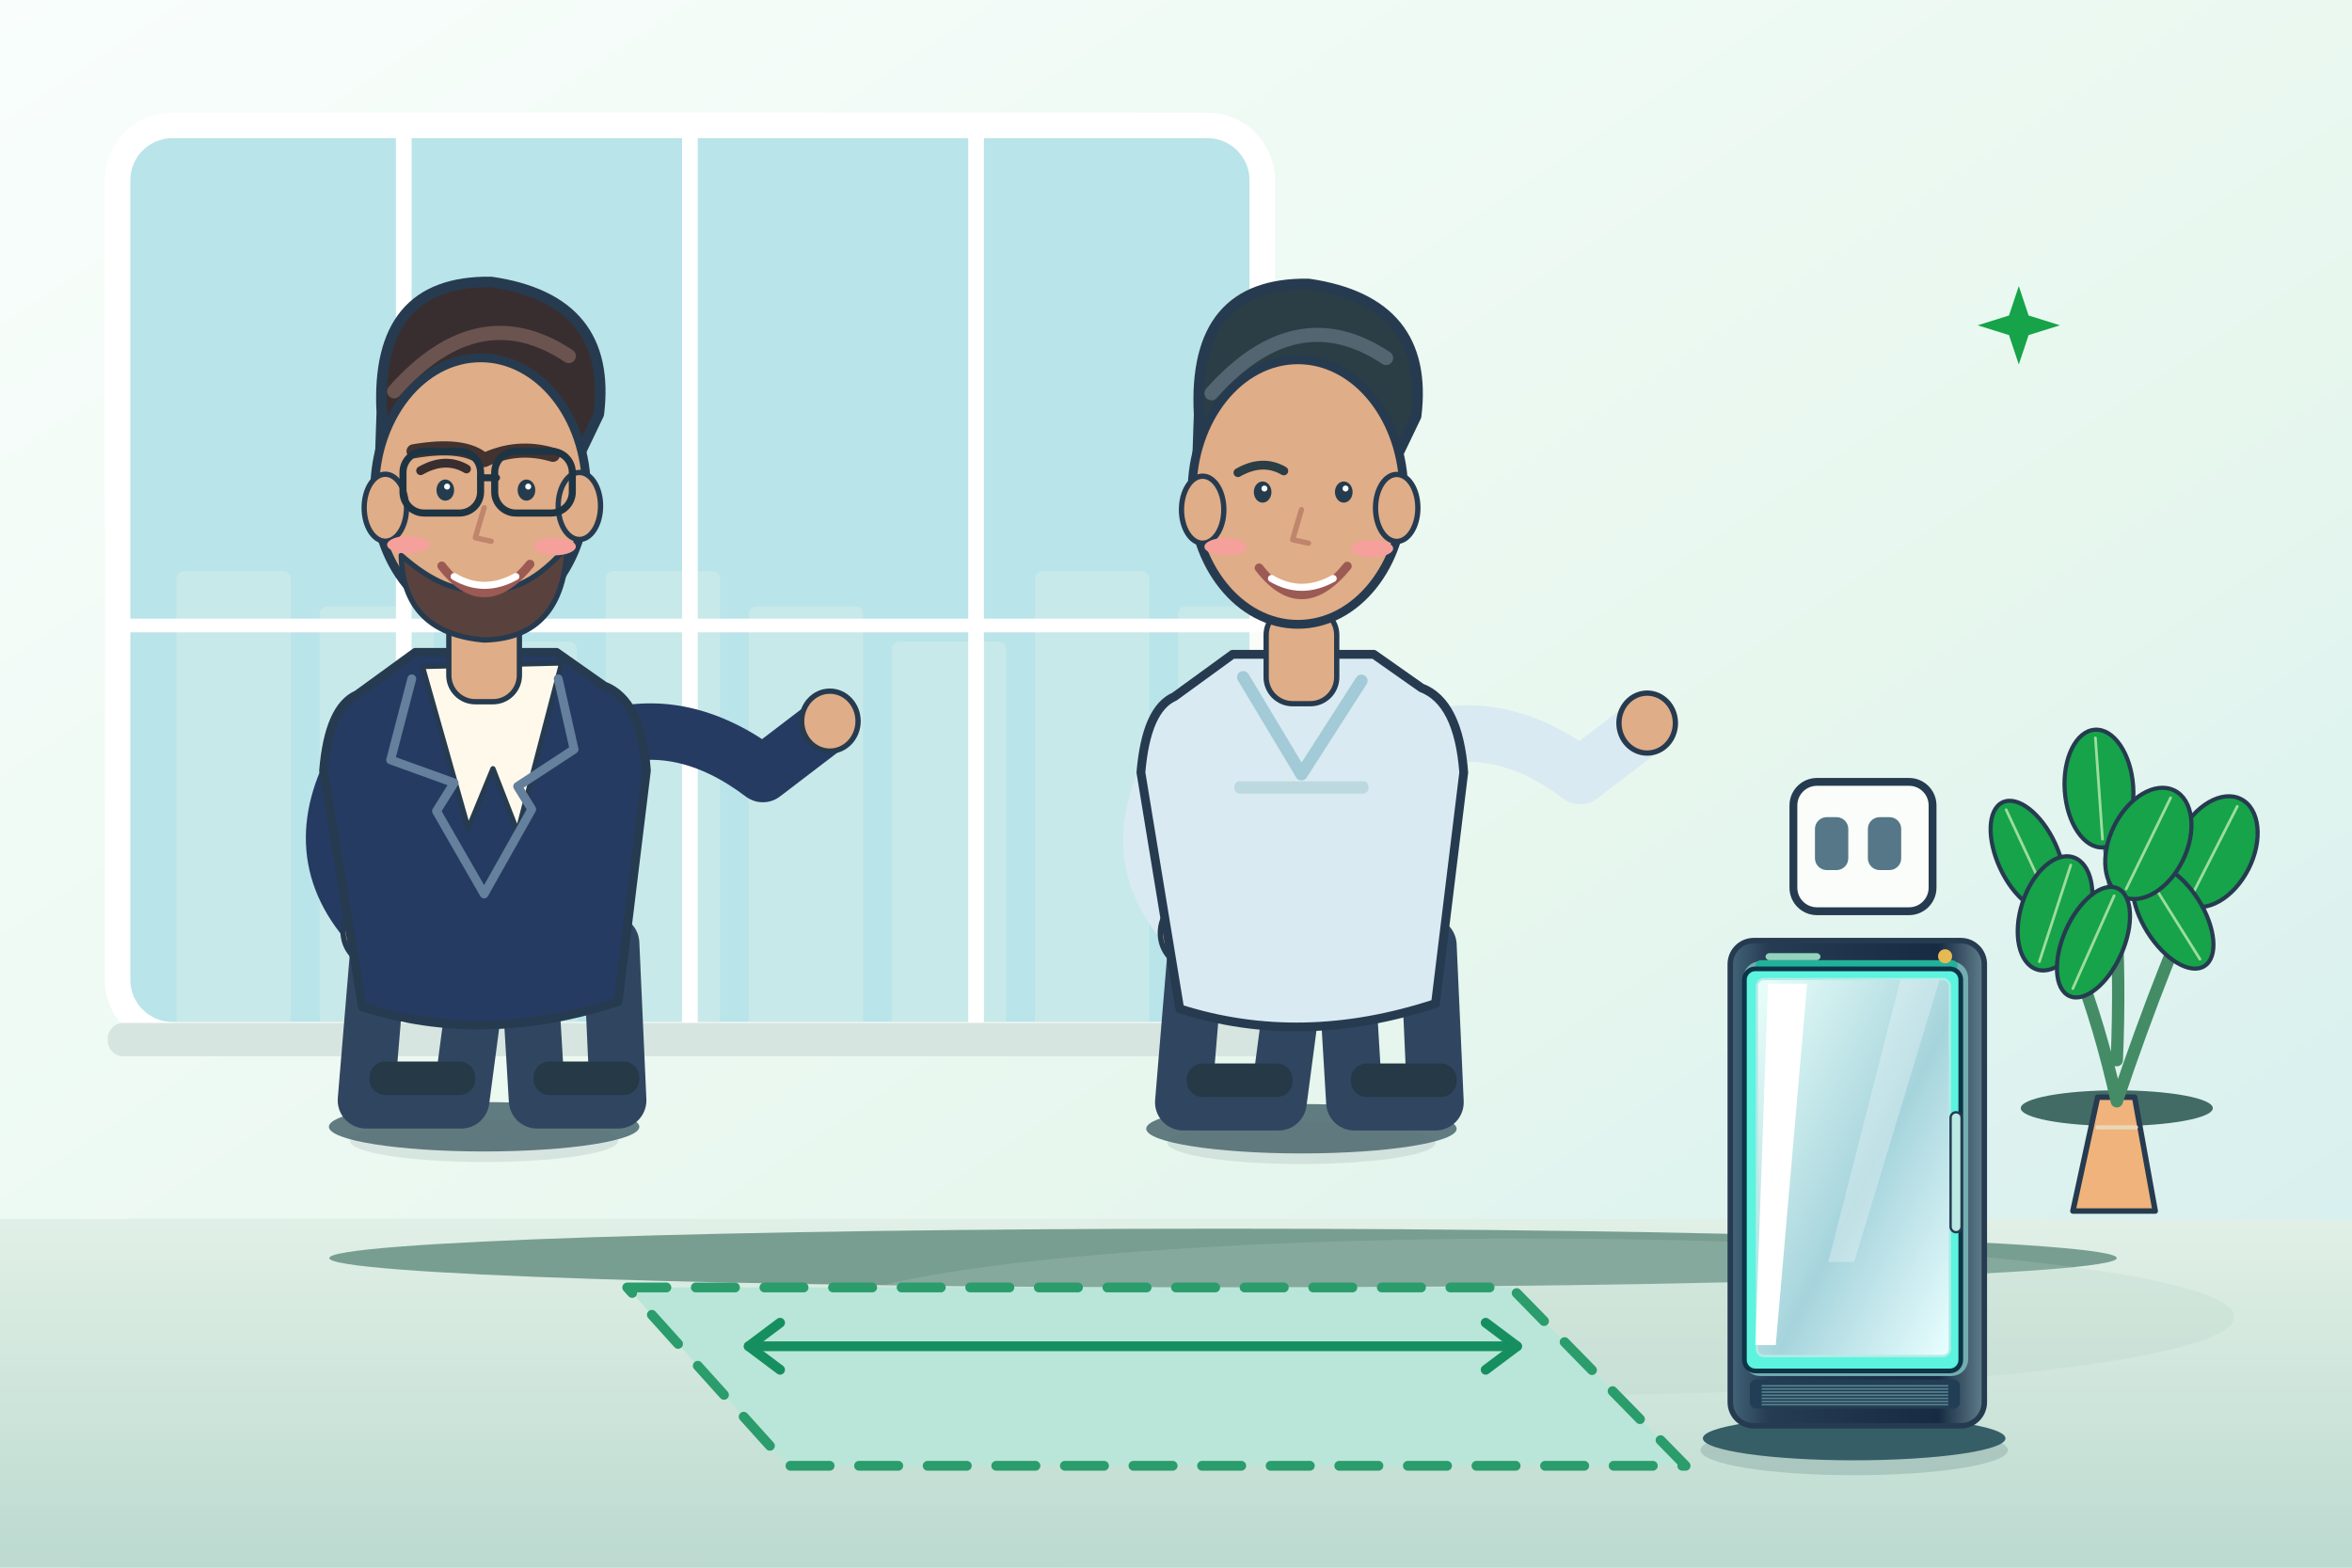
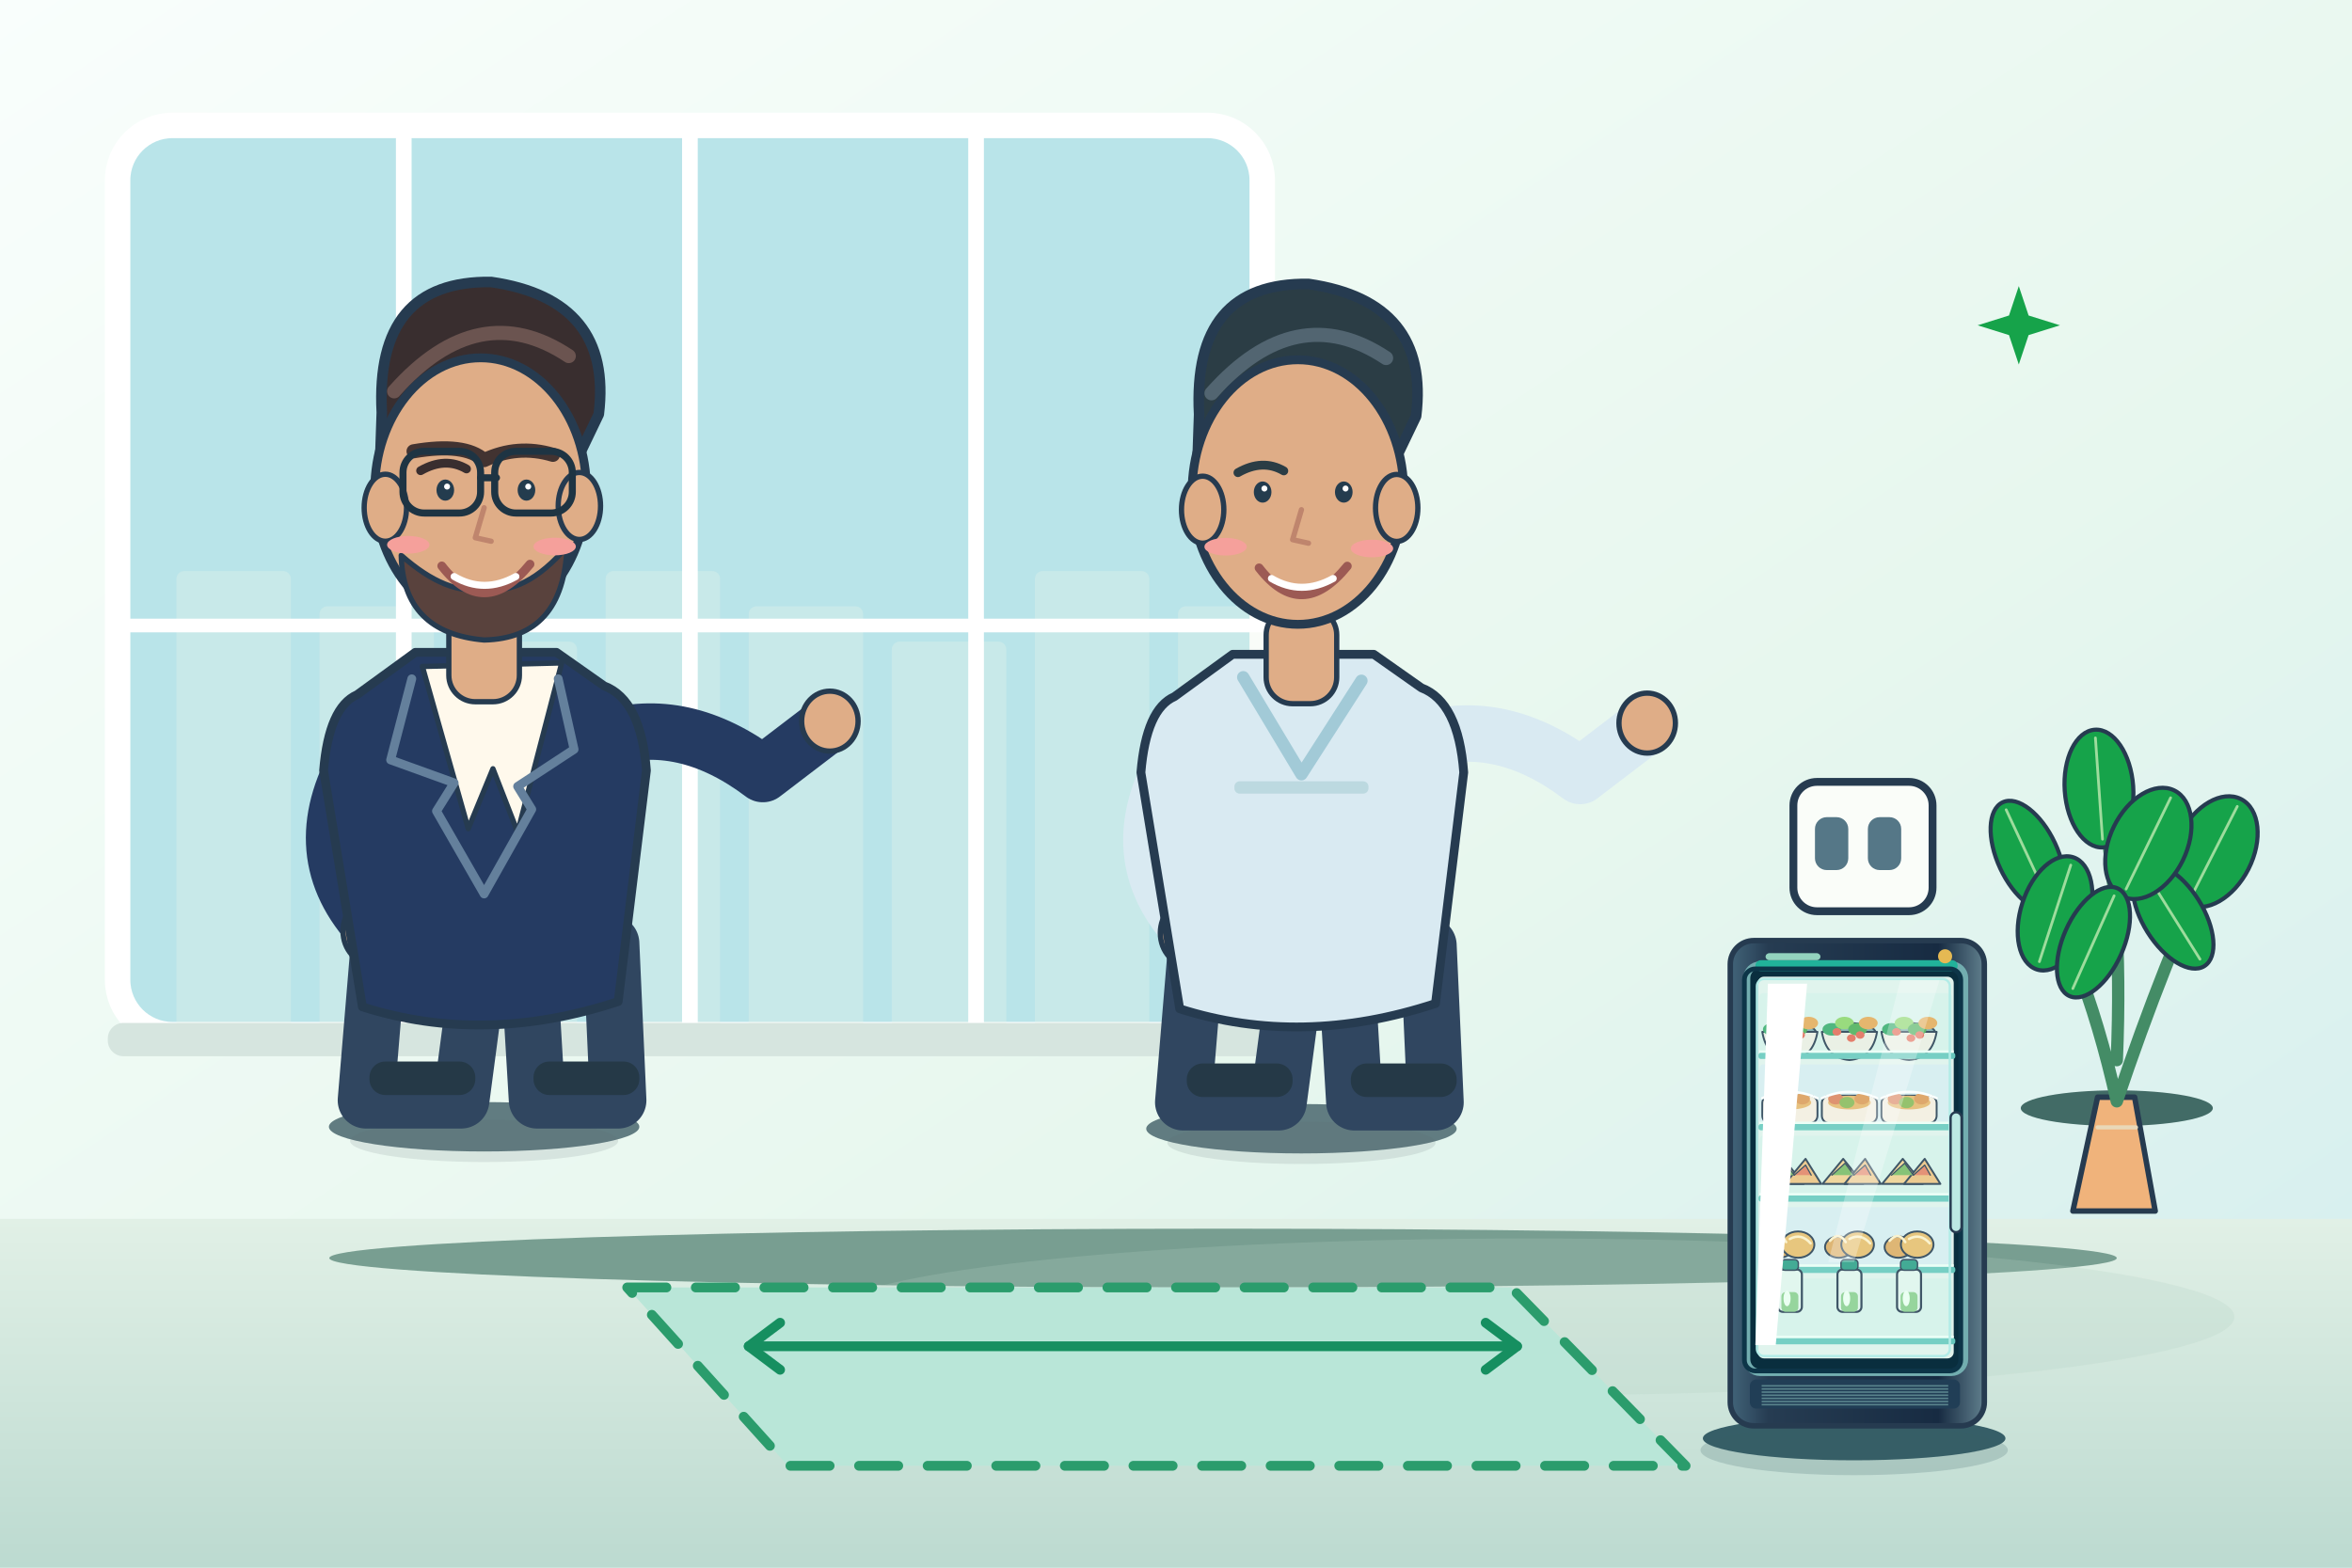
<svg xmlns="http://www.w3.org/2000/svg" viewBox="0 0 1200 800" width="1200" height="800" role="img">
  <defs>
    <linearGradient id="wall" x1="0" y1="0" x2="1" y2="1">
      <stop stop-color="#f9fefc" />
      <stop offset=".6" stop-color="#e7f7ee" />
      <stop offset="1" stop-color="#d2edf0" />
    </linearGradient>
    <linearGradient id="glass" x1="0" y1="0" x2="1" y2="1">
      <stop stop-color="#eafffa" />
      <stop offset=".55" stop-color="#a6d4dc" />
      <stop offset="1" stop-color="#e9ffff" />
    </linearGradient>
    <linearGradient id="metal" x1="0" y1="0" x2="1" y2="0">
      <stop stop-color="#426479" />
      <stop offset=".15" stop-color="#263c52" />
      <stop offset=".82" stop-color="#172b42" />
      <stop offset="1" stop-color="#607f8d" />
    </linearGradient>
    <linearGradient id="floor" x1="0" y1="0" x2="0" y2="1">
      <stop stop-color="#e1f0e6" />
      <stop offset="1" stop-color="#bcdad0" />
    </linearGradient>
    <linearGradient id="peach" x1="0" y1="0" x2="1" y2="1">
      <stop stop-color="#fff8ed" />
      <stop offset="1" stop-color="#e9ebe4" />
    </linearGradient>
    <filter id="shadow" x="-50%" y="-50%" width="200%" height="200%">
      <feGaussianBlur stdDeviation="13" />
    </filter>
    <filter id="glow" x="-50%" y="-50%" width="200%" height="200%">
      <feGaussianBlur stdDeviation="9" />
    </filter>
    <clipPath id="rounded">
      <rect x="0" y="0" width="1200" height="900" rx="0" />
    </clipPath>
  </defs>
  <rect x="0" y="0" width="1200" height="800" rx="0" fill="url(#wall)" stroke="none" stroke-width="0" />
  <path d="M0 622H1200V800H0Z" fill="url(#floor)" stroke="none" stroke-width="0" stroke-linecap="round" stroke-linejoin="round" />
  <rect x="60" y="64" width="584" height="464" rx="28" fill="#b9e4e9" stroke="#fff" stroke-width="13" />
  <g opacity=".30">
    <rect x="90" y="291.4" width="58.4" height="241.3" rx="4" fill="#eaf4e8" stroke="none" stroke-width="0" />
    <rect x="163" y="309.4" width="58.4" height="223.3" rx="4" fill="#eaf4e8" stroke="none" stroke-width="0" />
    <rect x="236" y="327.4" width="58.4" height="205.3" rx="4" fill="#eaf4e8" stroke="none" stroke-width="0" />
    <rect x="309" y="291.4" width="58.4" height="241.3" rx="4" fill="#eaf4e8" stroke="none" stroke-width="0" />
    <rect x="382" y="309.4" width="58.4" height="223.3" rx="4" fill="#eaf4e8" stroke="none" stroke-width="0" />
    <rect x="455" y="327.4" width="58.4" height="205.3" rx="4" fill="#eaf4e8" stroke="none" stroke-width="0" />
    <rect x="528" y="291.4" width="58.4" height="241.3" rx="4" fill="#eaf4e8" stroke="none" stroke-width="0" />
    <rect x="601" y="309.4" width="58.4" height="223.3" rx="4" fill="#eaf4e8" stroke="none" stroke-width="0" />
  </g>
  <path d="M206 64V528" fill="none" stroke="#fff" stroke-width="8" stroke-linecap="round" stroke-linejoin="round" />
  <path d="M352 64V528" fill="none" stroke="#fff" stroke-width="8" stroke-linecap="round" stroke-linejoin="round" />
  <path d="M498 64V528" fill="none" stroke="#fff" stroke-width="8" stroke-linecap="round" stroke-linejoin="round" />
  <path d="M60 319.2H644" fill="none" stroke="#fff" stroke-width="7" stroke-linecap="round" stroke-linejoin="round" />
  <rect x="55" y="522" width="594" height="17" rx="8" fill="#d6e5df" stroke="none" stroke-width="0" />
  <ellipse cx="624" cy="642" rx="456" ry="15" fill="#789e91" stroke="none" stroke-width="0" />
  <g opacity=".23">
    <ellipse cx="780" cy="672" rx="360" ry="40" fill="#b2cfc1" stroke="none" stroke-width="0" />
  </g>
  <g transform="translate(1080 562) rotate(0) scale(0.7)">
    <ellipse cx="0" cy="5" rx="70" ry="13" fill="#426b66" stroke="none" stroke-width="0" />
    <path d="M-14 -3 L-32 80 H28 L13 -3Z" fill="#f0b37b" stroke="#263b50" stroke-width="4" stroke-linecap="round" stroke-linejoin="round" />
    <path d="M-14 19 H14" fill="none" stroke="#e9d8b8" stroke-width="3" stroke-linecap="round" stroke-linejoin="round" />
    <path d="M0 0 Q-25 -112 -70 -179 M0 0 Q35 -104 72 -182 M0 -30 Q5 -149 -14 -230" fill="none" stroke="#448c66" stroke-width="9" stroke-linecap="round" stroke-linejoin="round" />
    <g transform="translate(-65 -179) rotate(-25) scale(1)">
      <ellipse cx="0" cy="0" rx="22" ry="43" fill="#16a34a" stroke="#263b50" stroke-width="3" />
      <path d="M0 -37 V37" fill="none" stroke="#9edc9d" stroke-width="2" stroke-linecap="round" stroke-linejoin="round" />
    </g>
    <g transform="translate(-45 -137) rotate(18) scale(1)">
      <ellipse cx="0" cy="0" rx="25" ry="43" fill="#16a34a" stroke="#263b50" stroke-width="3" />
      <path d="M0 -37 V37" fill="none" stroke="#9edc9d" stroke-width="2" stroke-linecap="round" stroke-linejoin="round" />
    </g>
    <g transform="translate(71 -182) rotate(27) scale(1)">
      <ellipse cx="0" cy="0" rx="28" ry="43" fill="#16a34a" stroke="#263b50" stroke-width="3" />
      <path d="M0 -37 V37" fill="none" stroke="#9edc9d" stroke-width="2" stroke-linecap="round" stroke-linejoin="round" />
    </g>
    <g transform="translate(41 -135) rotate(-32) scale(1)">
      <ellipse cx="0" cy="0" rx="22" ry="43" fill="#16a34a" stroke="#263b50" stroke-width="3" />
      <path d="M0 -37 V37" fill="none" stroke="#9edc9d" stroke-width="2" stroke-linecap="round" stroke-linejoin="round" />
    </g>
    <g transform="translate(-13 -228) rotate(-4) scale(1)">
      <ellipse cx="0" cy="0" rx="25" ry="43" fill="#16a34a" stroke="#263b50" stroke-width="3" />
      <path d="M0 -37 V37" fill="none" stroke="#9edc9d" stroke-width="2" stroke-linecap="round" stroke-linejoin="round" />
    </g>
    <g transform="translate(23 -188) rotate(26) scale(1)">
      <ellipse cx="0" cy="0" rx="28" ry="43" fill="#16a34a" stroke="#263b50" stroke-width="3" />
      <path d="M0 -37 V37" fill="none" stroke="#9edc9d" stroke-width="2" stroke-linecap="round" stroke-linejoin="round" />
    </g>
    <g transform="translate(-17 -116) rotate(24) scale(1)">
      <ellipse cx="0" cy="0" rx="22" ry="43" fill="#16a34a" stroke="#263b50" stroke-width="3" />
      <path d="M0 -37 V37" fill="none" stroke="#9edc9d" stroke-width="2" stroke-linecap="round" stroke-linejoin="round" />
    </g>
  </g>
  <g transform="translate(880 480) rotate(0) scale(0.4)">
    <ellipse cx="165" cy="635" rx="193" ry="28" fill="#365e67" stroke="none" stroke-width="0" />
    <g opacity=".2">
      <ellipse cx="165" cy="650" rx="196" ry="32" fill="#365d66" stroke="none" stroke-width="0" />
    </g>
    <rect x="7" y="0" width="324" height="619" rx="30" fill="url(#metal)" stroke="#263b50" stroke-width="7" />
    <rect x="28" y="31" width="278" height="520" rx="17" fill="#092e3e" stroke="#72adaf" stroke-width="9" />
    <rect x="42" y="46" width="250" height="487" rx="8" fill="#e1f2eb" stroke="none" stroke-width="0" />
    <rect x="44" y="67" width="246" height="80" rx="5" fill="#d7f1e9" stroke="none" stroke-width="0" />
    <g transform="translate(83 106) rotate(0) scale(0.8)">
      <ellipse cx="0" cy="15" rx="42" ry="16" fill="#7ba9af" stroke="#263b50" stroke-width="3" />
      <path d="M-44 13 Q-37 55 0 58 Q37 55 44 13Z" fill="#edeee2" stroke="#263b50" stroke-width="3" stroke-linecap="round" stroke-linejoin="round" />
      <ellipse cx="-28" cy="9" rx="15" ry="10" fill="#3aab6d" stroke="none" stroke-width="0" />
      <ellipse cx="-8" cy="-1" rx="15" ry="10" fill="#8ed56b" stroke="none" stroke-width="0" />
      <ellipse cx="13" cy="9" rx="15" ry="10" fill="#4cae57" stroke="none" stroke-width="0" />
      <ellipse cx="30" cy="-1" rx="15" ry="10" fill="#e7aa58" stroke="none" stroke-width="0" />
      <ellipse cx="-20" cy="13" rx="7" ry="6" fill="#e66a56" stroke="none" stroke-width="0" />
      <ellipse cx="17" cy="18" rx="7" ry="6" fill="#e66a56" stroke="none" stroke-width="0" />
      <ellipse cx="3" cy="23" rx="7" ry="6" fill="#e66a56" stroke="none" stroke-width="0" />
    </g>
    <g transform="translate(159 106) rotate(0) scale(0.8)">
      <ellipse cx="0" cy="15" rx="42" ry="16" fill="#7ba9af" stroke="#263b50" stroke-width="3" />
      <path d="M-44 13 Q-37 55 0 58 Q37 55 44 13Z" fill="#edeee2" stroke="#263b50" stroke-width="3" stroke-linecap="round" stroke-linejoin="round" />
      <ellipse cx="-28" cy="9" rx="15" ry="10" fill="#3aab6d" stroke="none" stroke-width="0" />
      <ellipse cx="-8" cy="-1" rx="15" ry="10" fill="#8ed56b" stroke="none" stroke-width="0" />
      <ellipse cx="13" cy="9" rx="15" ry="10" fill="#4cae57" stroke="none" stroke-width="0" />
      <ellipse cx="30" cy="-1" rx="15" ry="10" fill="#e7aa58" stroke="none" stroke-width="0" />
      <ellipse cx="-20" cy="13" rx="7" ry="6" fill="#e66a56" stroke="none" stroke-width="0" />
      <ellipse cx="17" cy="18" rx="7" ry="6" fill="#e66a56" stroke="none" stroke-width="0" />
      <ellipse cx="3" cy="23" rx="7" ry="6" fill="#e66a56" stroke="none" stroke-width="0" />
    </g>
    <g transform="translate(235 106) rotate(0) scale(0.8)">
      <ellipse cx="0" cy="15" rx="42" ry="16" fill="#7ba9af" stroke="#263b50" stroke-width="3" />
      <path d="M-44 13 Q-37 55 0 58 Q37 55 44 13Z" fill="#edeee2" stroke="#263b50" stroke-width="3" stroke-linecap="round" stroke-linejoin="round" />
      <ellipse cx="-28" cy="9" rx="15" ry="10" fill="#3aab6d" stroke="none" stroke-width="0" />
      <ellipse cx="-8" cy="-1" rx="15" ry="10" fill="#8ed56b" stroke="none" stroke-width="0" />
      <ellipse cx="13" cy="9" rx="15" ry="10" fill="#4cae57" stroke="none" stroke-width="0" />
      <ellipse cx="30" cy="-1" rx="15" ry="10" fill="#e7aa58" stroke="none" stroke-width="0" />
      <ellipse cx="-20" cy="13" rx="7" ry="6" fill="#e66a56" stroke="none" stroke-width="0" />
      <ellipse cx="17" cy="18" rx="7" ry="6" fill="#e66a56" stroke="none" stroke-width="0" />
      <ellipse cx="3" cy="23" rx="7" ry="6" fill="#e66a56" stroke="none" stroke-width="0" />
    </g>
    <rect x="43" y="143" width="251" height="8" rx="3" fill="#66c7bc" stroke="none" stroke-width="0" />
    <rect x="44" y="140" width="248" height="3" rx="0" fill="#ecfff6" stroke="none" stroke-width="0" />
    <rect x="44" y="158" width="246" height="80" rx="5" fill="#d8edf0" stroke="none" stroke-width="0" />
    <g transform="translate(83 197) rotate(0) scale(0.8)">
      <rect x="-44" y="1" width="88" height="44" rx="12" fill="#f7eee0" stroke="#263b50" stroke-width="3" />
      <ellipse cx="0" cy="12" rx="34" ry="11" fill="#e9b76c" stroke="none" stroke-width="0" />
      <ellipse cx="-22" cy="6" rx="12" ry="9" fill="#de825b" stroke="none" stroke-width="0" />
      <ellipse cx="-4" cy="12" rx="12" ry="9" fill="#8ab857" stroke="none" stroke-width="0" />
      <ellipse cx="20" cy="6" rx="12" ry="9" fill="#df9a57" stroke="none" stroke-width="0" />
      <path d="M-44 5Q0 -15 44 5" fill="none" stroke="#fff" stroke-width="4" stroke-linecap="round" stroke-linejoin="round" />
    </g>
    <g transform="translate(159 197) rotate(0) scale(0.8)">
      <rect x="-44" y="1" width="88" height="44" rx="12" fill="#f7eee0" stroke="#263b50" stroke-width="3" />
      <ellipse cx="0" cy="12" rx="34" ry="11" fill="#e9b76c" stroke="none" stroke-width="0" />
      <ellipse cx="-22" cy="6" rx="12" ry="9" fill="#de825b" stroke="none" stroke-width="0" />
      <ellipse cx="-4" cy="12" rx="12" ry="9" fill="#8ab857" stroke="none" stroke-width="0" />
      <ellipse cx="20" cy="6" rx="12" ry="9" fill="#df9a57" stroke="none" stroke-width="0" />
      <path d="M-44 5Q0 -15 44 5" fill="none" stroke="#fff" stroke-width="4" stroke-linecap="round" stroke-linejoin="round" />
    </g>
    <g transform="translate(235 197) rotate(0) scale(0.8)">
      <rect x="-44" y="1" width="88" height="44" rx="12" fill="#f7eee0" stroke="#263b50" stroke-width="3" />
      <ellipse cx="0" cy="12" rx="34" ry="11" fill="#e9b76c" stroke="none" stroke-width="0" />
      <ellipse cx="-22" cy="6" rx="12" ry="9" fill="#de825b" stroke="none" stroke-width="0" />
      <ellipse cx="-4" cy="12" rx="12" ry="9" fill="#8ab857" stroke="none" stroke-width="0" />
      <ellipse cx="20" cy="6" rx="12" ry="9" fill="#df9a57" stroke="none" stroke-width="0" />
      <path d="M-44 5Q0 -15 44 5" fill="none" stroke="#fff" stroke-width="4" stroke-linecap="round" stroke-linejoin="round" />
    </g>
    <rect x="43" y="234" width="251" height="8" rx="3" fill="#66c7bc" stroke="none" stroke-width="0" />
    <rect x="44" y="231" width="248" height="3" rx="0" fill="#ecfff6" stroke="none" stroke-width="0" />
    <rect x="44" y="249" width="246" height="80" rx="5" fill="#d7f1e9" stroke="none" stroke-width="0" />
    <g transform="translate(83 288) rotate(0) scale(0.8)">
      <path d="M-43 28L-10 -12L22 28Z" fill="#f2cf8f" stroke="#263b50" stroke-width="3" stroke-linecap="round" stroke-linejoin="round" />
      <path d="M-8 28L25 -12L50 28Z" fill="#efc17f" stroke="#263b50" stroke-width="3" stroke-linecap="round" stroke-linejoin="round" />
      <path d="M-28 14L-7 -5L7 14" fill="#7ab963" stroke="#263b50" stroke-width="2" stroke-linecap="round" stroke-linejoin="round" />
      <path d="M7 14L25 -2L34 14" fill="#e68162" stroke="#263b50" stroke-width="2" stroke-linecap="round" stroke-linejoin="round" />
    </g>
    <g transform="translate(159 288) rotate(0) scale(0.8)">
      <path d="M-43 28L-10 -12L22 28Z" fill="#f2cf8f" stroke="#263b50" stroke-width="3" stroke-linecap="round" stroke-linejoin="round" />
      <path d="M-8 28L25 -12L50 28Z" fill="#efc17f" stroke="#263b50" stroke-width="3" stroke-linecap="round" stroke-linejoin="round" />
      <path d="M-28 14L-7 -5L7 14" fill="#7ab963" stroke="#263b50" stroke-width="2" stroke-linecap="round" stroke-linejoin="round" />
      <path d="M7 14L25 -2L34 14" fill="#e68162" stroke="#263b50" stroke-width="2" stroke-linecap="round" stroke-linejoin="round" />
    </g>
    <g transform="translate(235 288) rotate(0) scale(0.8)">
      <path d="M-43 28L-10 -12L22 28Z" fill="#f2cf8f" stroke="#263b50" stroke-width="3" stroke-linecap="round" stroke-linejoin="round" />
      <path d="M-8 28L25 -12L50 28Z" fill="#efc17f" stroke="#263b50" stroke-width="3" stroke-linecap="round" stroke-linejoin="round" />
      <path d="M-28 14L-7 -5L7 14" fill="#7ab963" stroke="#263b50" stroke-width="2" stroke-linecap="round" stroke-linejoin="round" />
      <path d="M7 14L25 -2L34 14" fill="#e68162" stroke="#263b50" stroke-width="2" stroke-linecap="round" stroke-linejoin="round" />
    </g>
    <rect x="43" y="325" width="251" height="8" rx="3" fill="#66c7bc" stroke="none" stroke-width="0" />
    <rect x="44" y="322" width="248" height="3" rx="0" fill="#ecfff6" stroke="none" stroke-width="0" />
    <rect x="44" y="340" width="246" height="80" rx="5" fill="#d8edf0" stroke="none" stroke-width="0" />
    <g transform="translate(83 379) rotate(0) scale(0.8)">
      <ellipse cx="-17" cy="15" rx="22" ry="17" fill="#deaa60" stroke="#263b50" stroke-width="3" />
      <ellipse cx="13" cy="11" rx="26" ry="21" fill="#e9bd6b" stroke="#263b50" stroke-width="3" />
      <path d="M-31 5Q-17 -11-6 7 M0 2Q18 -8 33 9" fill="none" stroke="#fff1c9" stroke-width="4" stroke-linecap="round" stroke-linejoin="round" />
    </g>
    <g transform="translate(159 379) rotate(0) scale(0.8)">
      <ellipse cx="-17" cy="15" rx="22" ry="17" fill="#deaa60" stroke="#263b50" stroke-width="3" />
      <ellipse cx="13" cy="11" rx="26" ry="21" fill="#e9bd6b" stroke="#263b50" stroke-width="3" />
      <path d="M-31 5Q-17 -11-6 7 M0 2Q18 -8 33 9" fill="none" stroke="#fff1c9" stroke-width="4" stroke-linecap="round" stroke-linejoin="round" />
    </g>
    <g transform="translate(235 379) rotate(0) scale(0.8)">
      <ellipse cx="-17" cy="15" rx="22" ry="17" fill="#deaa60" stroke="#263b50" stroke-width="3" />
      <ellipse cx="13" cy="11" rx="26" ry="21" fill="#e9bd6b" stroke="#263b50" stroke-width="3" />
      <path d="M-31 5Q-17 -11-6 7 M0 2Q18 -8 33 9" fill="none" stroke="#fff1c9" stroke-width="4" stroke-linecap="round" stroke-linejoin="round" />
    </g>
    <rect x="43" y="416" width="251" height="8" rx="3" fill="#66c7bc" stroke="none" stroke-width="0" />
    <rect x="44" y="413" width="248" height="3" rx="0" fill="#ecfff6" stroke="none" stroke-width="0" />
    <rect x="44" y="431" width="246" height="80" rx="5" fill="#d7f1e9" stroke="none" stroke-width="0" />
    <g transform="translate(83 470) rotate(0) scale(0.9)">
      <g>
        <rect x="-17" y="-56" width="34" height="60" rx="7" fill="#e2f5ed" stroke="#263b50" stroke-width="3" />
        <rect x="-12" y="-70" width="24" height="15" rx="5" fill="#2b9e85" stroke="#263b50" stroke-width="2" />
        <rect x="-12" y="-24" width="24" height="28" rx="6" fill="#8bce8e" stroke="none" stroke-width="0" />
        <ellipse cx="-4" cy="-15" rx="5" ry="11" fill="#edfff1" stroke="none" stroke-width="0" />
      </g>
    </g>
    <g transform="translate(159 470) rotate(0) scale(0.9)">
      <g>
        <rect x="-17" y="-56" width="34" height="60" rx="7" fill="#e2f5ed" stroke="#263b50" stroke-width="3" />
        <rect x="-12" y="-70" width="24" height="15" rx="5" fill="#2b9e85" stroke="#263b50" stroke-width="2" />
        <rect x="-12" y="-24" width="24" height="28" rx="6" fill="#8bce8e" stroke="none" stroke-width="0" />
        <ellipse cx="-4" cy="-15" rx="5" ry="11" fill="#edfff1" stroke="none" stroke-width="0" />
      </g>
    </g>
    <g transform="translate(235 470) rotate(0) scale(0.9)">
      <g>
        <rect x="-17" y="-56" width="34" height="60" rx="7" fill="#e2f5ed" stroke="#263b50" stroke-width="3" />
        <rect x="-12" y="-70" width="24" height="15" rx="5" fill="#2b9e85" stroke="#263b50" stroke-width="2" />
        <rect x="-12" y="-24" width="24" height="28" rx="6" fill="#8bce8e" stroke="none" stroke-width="0" />
        <ellipse cx="-4" cy="-15" rx="5" ry="11" fill="#edfff1" stroke="none" stroke-width="0" />
      </g>
    </g>
    <rect x="43" y="507" width="251" height="8" rx="3" fill="#66c7bc" stroke="none" stroke-width="0" />
    <rect x="44" y="504" width="248" height="3" rx="0" fill="#ecfff6" stroke="none" stroke-width="0" />
    <rect x="32" y="560" width="268" height="37" rx="8" fill="#213e56" stroke="none" stroke-width="0" />
    <rect x="47" y="567" width="238" height="2" rx="0" fill="#59838c" stroke="none" stroke-width="0" />
    <rect x="47" y="571" width="238" height="2" rx="0" fill="#59838c" stroke="none" stroke-width="0" />
    <rect x="47" y="575" width="238" height="2" rx="0" fill="#59838c" stroke="none" stroke-width="0" />
    <rect x="47" y="579" width="238" height="2" rx="0" fill="#59838c" stroke="none" stroke-width="0" />
    <rect x="47" y="583" width="238" height="2" rx="0" fill="#59838c" stroke="none" stroke-width="0" />
    <rect x="47" y="587" width="238" height="2" rx="0" fill="#59838c" stroke="none" stroke-width="0" />
    <rect x="47" y="591" width="238" height="2" rx="0" fill="#59838c" stroke="none" stroke-width="0" />
    <rect x="39" y="25" width="258" height="14" rx="7" fill="#21b29a" stroke="none" stroke-width="0" />
-     <rect x="25" y="36" width="276" height="513" rx="14" fill="#5cf4de" stroke="#0d3548" stroke-width="6" />
-     <rect x="41" y="49" width="246" height="481" rx="9" fill="url(#glass)" stroke="#b2ece7" stroke-width="3" />
+     <rect x="25" y="36" width="276" height="513" rx="14" fill="none" stroke="#0d3548" stroke-width="6" />
+     <rect x="41" y="49" width="246" height="481" rx="9" fill="#d6fff9" fill-opacity=".14" stroke="#b2ece7" stroke-width="3" />
    <path d="M55 55H105L65 516H39Z" fill="#fff" stroke="none" stroke-width="0" stroke-linecap="round" stroke-linejoin="round" />
    <g opacity=".28">
      <path d="M224 50H274L165 410H132Z" fill="#fff" stroke="none" stroke-width="0" stroke-linecap="round" stroke-linejoin="round" />
    </g>
    <rect x="288" y="219" width="14" height="153" rx="7" fill="#bce9e3" stroke="#263b50" stroke-width="3" />
    <rect x="52" y="16" width="70" height="9" rx="5" fill="#93d3be" stroke="none" stroke-width="0" />
    <ellipse cx="281" cy="20" rx="9" ry="9" fill="#e5b953" stroke="none" stroke-width="0" />
  </g>
  <g transform="translate(247 188) rotate(0) scale(0.9)">
    <ellipse cx="0" cy="430" rx="88" ry="14" fill="#617c81" stroke="none" stroke-width="0" />
    <g opacity=".14">
      <ellipse cx="0" cy="438" rx="76" ry="12" fill="#55686a" stroke="none" stroke-width="0" />
    </g>
    <path d="M-60 331L-67 415H-13L-4 347 M26 348L30 415H76L72 326" fill="none" stroke="#304660" stroke-width="32" stroke-linecap="round" stroke-linejoin="round" />
    <rect x="-65" y="393" width="60" height="19" rx="9" fill="#253947" stroke="none" stroke-width="0" />
    <rect x="28" y="393" width="60" height="19" rx="9" fill="#253947" stroke="none" stroke-width="0" />
    <path d="M68 210Q113 196 158 230L196 201" fill="none" stroke="#253b62" stroke-width="32" stroke-linecap="round" stroke-linejoin="round" />
    <ellipse cx="196" cy="200" rx="16" ry="17" fill="#dfad87" stroke="#263b50" stroke-width="3" />
    <path d="M-68 218Q-101 272-64 314" fill="none" stroke="#253b62" stroke-width="35" stroke-linecap="round" stroke-linejoin="round" />
    <ellipse cx="-63" cy="319" rx="17" ry="19" fill="#dfad87" stroke="#263b50" stroke-width="3" />
    <path d="M-72 185Q-88 192-91 228L-69 362Q0 384 76 359L92 228Q89 188 68 180L41 161H-39Z" fill="#253b62" stroke="#263b50" stroke-width="5" stroke-linecap="round" stroke-linejoin="round" />
    <path d="M-35 169L-9 261L5 227L19 263L44 167Z" fill="#fff9ec" stroke="#263b50" stroke-width="3" stroke-linecap="round" stroke-linejoin="round" />
    <path d="M-41 176L-53 222L-17 235L-27 251L0 298 M42 176L51 216L19 237L27 250L0 298" fill="none" stroke="#64809c" stroke-width="5" stroke-linecap="round" stroke-linejoin="round" />
    <rect x="-20" y="135" width="40" height="54" rx="15" fill="#dfad87" stroke="#263b50" stroke-width="3" />
    <path d="M-58 25Q-62 -50 4 -49Q73 -39 65 26L53 51L-59 54Z" fill="#392e2f" stroke="#263b50" stroke-width="6" stroke-linecap="round" stroke-linejoin="round" />
    <path d="M-51 13Q-3 -41 48 -7" fill="none" stroke="#6b5450" stroke-width="8" stroke-linecap="round" stroke-linejoin="round" />
    <ellipse cx="-2" cy="69" rx="60" ry="75" fill="#dfad87" stroke="#263b50" stroke-width="5" />
    <ellipse cx="-56" cy="79" rx="12" ry="19" fill="#dfad87" stroke="#263b50" stroke-width="3" />
    <ellipse cx="54" cy="78" rx="12" ry="19" fill="#dfad87" stroke="#263b50" stroke-width="3" />
    <path d="M-47 106Q-46 150 0 154Q45 153 47 101Q23 129 0 125Q-21 129-47 106Z" fill="#59423d" stroke="#263b50" stroke-width="3" stroke-linecap="round" stroke-linejoin="round" />
    <path d="M-40 47Q-11 42 0 52Q19 43 39 49" fill="none" stroke="#423331" stroke-width="8" stroke-linecap="round" stroke-linejoin="round" />
    <path d="M-36 58Q-22 50-10 57 M12 57Q26 4939 58" fill="none" stroke="#392e2f" stroke-width="5" stroke-linecap="round" stroke-linejoin="round" />
    <ellipse cx="-22" cy="69" rx="5" ry="6" fill="#243c4e" stroke="none" stroke-width="0" />
    <ellipse cx="24" cy="69" rx="5" ry="6" fill="#243c4e" stroke="none" stroke-width="0" />
    <ellipse cx="-21" cy="67" rx="1.7" ry="1.7" fill="#fff" stroke="none" stroke-width="0" />
    <ellipse cx="25" cy="67" rx="1.7" ry="1.7" fill="#fff" stroke="none" stroke-width="0" />
    <path d="M0 79L-5 96L4 98" fill="none" stroke="#bf856d" stroke-width="3" stroke-linecap="round" stroke-linejoin="round" />
    <g fill="none" stroke="#263b50" stroke-width="4">
      <rect x="-46" y="47" width="44" height="35" rx="12" fill="none" stroke="#1e3443" stroke-width="4" />
      <rect x="6" y="47" width="44" height="35" rx="12" fill="none" stroke="#1e3443" stroke-width="4" />
      <path d="M-2 62H7" fill="none" stroke="#1e3443" stroke-width="4" stroke-linecap="round" stroke-linejoin="round" />
    </g>
    <path d="M-24 112Q0 143 26 111" fill="none" stroke="#9c5a54" stroke-width="5" stroke-linecap="round" stroke-linejoin="round" />
    <path d="M-17 118Q0 128 18 118" fill="none" stroke="#fff" stroke-width="4" stroke-linecap="round" stroke-linejoin="round" />
    <ellipse cx="-43" cy="100" rx="12" ry="5" fill="#f5a09b" stroke="none" stroke-width="0" />
    <ellipse cx="40" cy="101" rx="12" ry="5" fill="#f5a09b" stroke="none" stroke-width="0" />
  </g>
  <g transform="translate(664 189) rotate(0) scale(0.9)">
    <ellipse cx="0" cy="430" rx="88" ry="14" fill="#617c81" stroke="none" stroke-width="0" />
    <g opacity=".14">
      <ellipse cx="0" cy="438" rx="76" ry="12" fill="#55686a" stroke="none" stroke-width="0" />
    </g>
    <path d="M-60 331L-67 415H-13L-4 347 M26 348L30 415H76L72 326" fill="none" stroke="#304660" stroke-width="32" stroke-linecap="round" stroke-linejoin="round" />
    <rect x="-65" y="393" width="60" height="19" rx="9" fill="#253947" stroke="none" stroke-width="0" />
    <rect x="28" y="393" width="60" height="19" rx="9" fill="#253947" stroke="none" stroke-width="0" />
    <path d="M68 210Q113 196 158 230L196 201" fill="none" stroke="#d9eaf2" stroke-width="32" stroke-linecap="round" stroke-linejoin="round" />
    <ellipse cx="196" cy="200" rx="16" ry="17" fill="#dfad87" stroke="#263b50" stroke-width="3" />
    <path d="M-68 218Q-101 272-64 314" fill="none" stroke="#d9eaf2" stroke-width="35" stroke-linecap="round" stroke-linejoin="round" />
    <ellipse cx="-63" cy="319" rx="17" ry="19" fill="#dfad87" stroke="#263b50" stroke-width="3" />
    <path d="M-72 185Q-88 192-91 228L-69 362Q0 384 76 359L92 228Q89 188 68 180L41 161H-39Z" fill="#d9eaf2" stroke="#263b50" stroke-width="5" stroke-linecap="round" stroke-linejoin="round" />
    <path d="M-33 174L0 229L34 176" fill="none" stroke="#a2cad7" stroke-width="7" stroke-linecap="round" stroke-linejoin="round" />
    <rect x="-38" y="233" width="76" height="7" rx="3" fill="#bcd9e0" stroke="none" stroke-width="0" />
    <rect x="-20" y="135" width="40" height="54" rx="15" fill="#dfad87" stroke="#263b50" stroke-width="3" />
    <path d="M-58 25Q-62 -50 4 -49Q73 -39 65 26L53 51L-59 54Z" fill="#2b3d45" stroke="#263b50" stroke-width="6" stroke-linecap="round" stroke-linejoin="round" />
    <path d="M-51 13Q-3 -41 48 -7" fill="none" stroke="#526571" stroke-width="8" stroke-linecap="round" stroke-linejoin="round" />
    <ellipse cx="-2" cy="69" rx="60" ry="75" fill="#dfad87" stroke="#263b50" stroke-width="5" />
    <ellipse cx="-56" cy="79" rx="12" ry="19" fill="#dfad87" stroke="#263b50" stroke-width="3" />
    <ellipse cx="54" cy="78" rx="12" ry="19" fill="#dfad87" stroke="#263b50" stroke-width="3" />
    <path d="M-36 58Q-22 50-10 57 M12 57Q26 4939 58" fill="none" stroke="#2b3d45" stroke-width="5" stroke-linecap="round" stroke-linejoin="round" />
    <ellipse cx="-22" cy="69" rx="5" ry="6" fill="#243c4e" stroke="none" stroke-width="0" />
    <ellipse cx="24" cy="69" rx="5" ry="6" fill="#243c4e" stroke="none" stroke-width="0" />
    <ellipse cx="-21" cy="67" rx="1.7" ry="1.7" fill="#fff" stroke="none" stroke-width="0" />
    <ellipse cx="25" cy="67" rx="1.7" ry="1.7" fill="#fff" stroke="none" stroke-width="0" />
    <path d="M0 79L-5 96L4 98" fill="none" stroke="#bf856d" stroke-width="3" stroke-linecap="round" stroke-linejoin="round" />
    <path d="M-24 112Q0 143 26 111" fill="none" stroke="#9c5a54" stroke-width="5" stroke-linecap="round" stroke-linejoin="round" />
    <path d="M-17 118Q0 128 18 118" fill="none" stroke="#fff" stroke-width="4" stroke-linecap="round" stroke-linejoin="round" />
    <ellipse cx="-43" cy="100" rx="12" ry="5" fill="#f5a09b" stroke="none" stroke-width="0" />
    <ellipse cx="40" cy="101" rx="12" ry="5" fill="#f5a09b" stroke="none" stroke-width="0" />
  </g>
  <rect x="915" y="399" width="71" height="66" rx="12" fill="#fafdf9" stroke="#263b50" stroke-width="4" />
  <rect x="926" y="417" width="17" height="27" rx="6" fill="#557787" stroke="none" stroke-width="0" />
  <rect x="953" y="417" width="17" height="27" rx="6" fill="#557787" stroke="none" stroke-width="0" />
  <path d="M320 657L771 657L860 748H402Z" fill="#b9e6d8" stroke="#2b9c6c" stroke-width="5" stroke-linecap="round" stroke-linejoin="round" stroke-dasharray="20 15" />
  <path d="M382 687H774" fill="none" stroke="#168f60" stroke-width="5" stroke-linecap="round" stroke-linejoin="round" />
  <path d="M382 687L398 675M382 687L398 699 M774 687L758 675M774 687L758 699" fill="none" stroke="#168f60" stroke-width="5" stroke-linecap="round" stroke-linejoin="round" />
  <g transform="translate(1030 166) rotate(0) scale(1)">
    <path d="M0 -20 L5 -5 L21 0 L5 5 L0 20 L-5 5 L-21 0 L-5 -5Z" fill="#16a34a" stroke="none" stroke-width="0" stroke-linecap="round" stroke-linejoin="round" />
  </g>
</svg>
